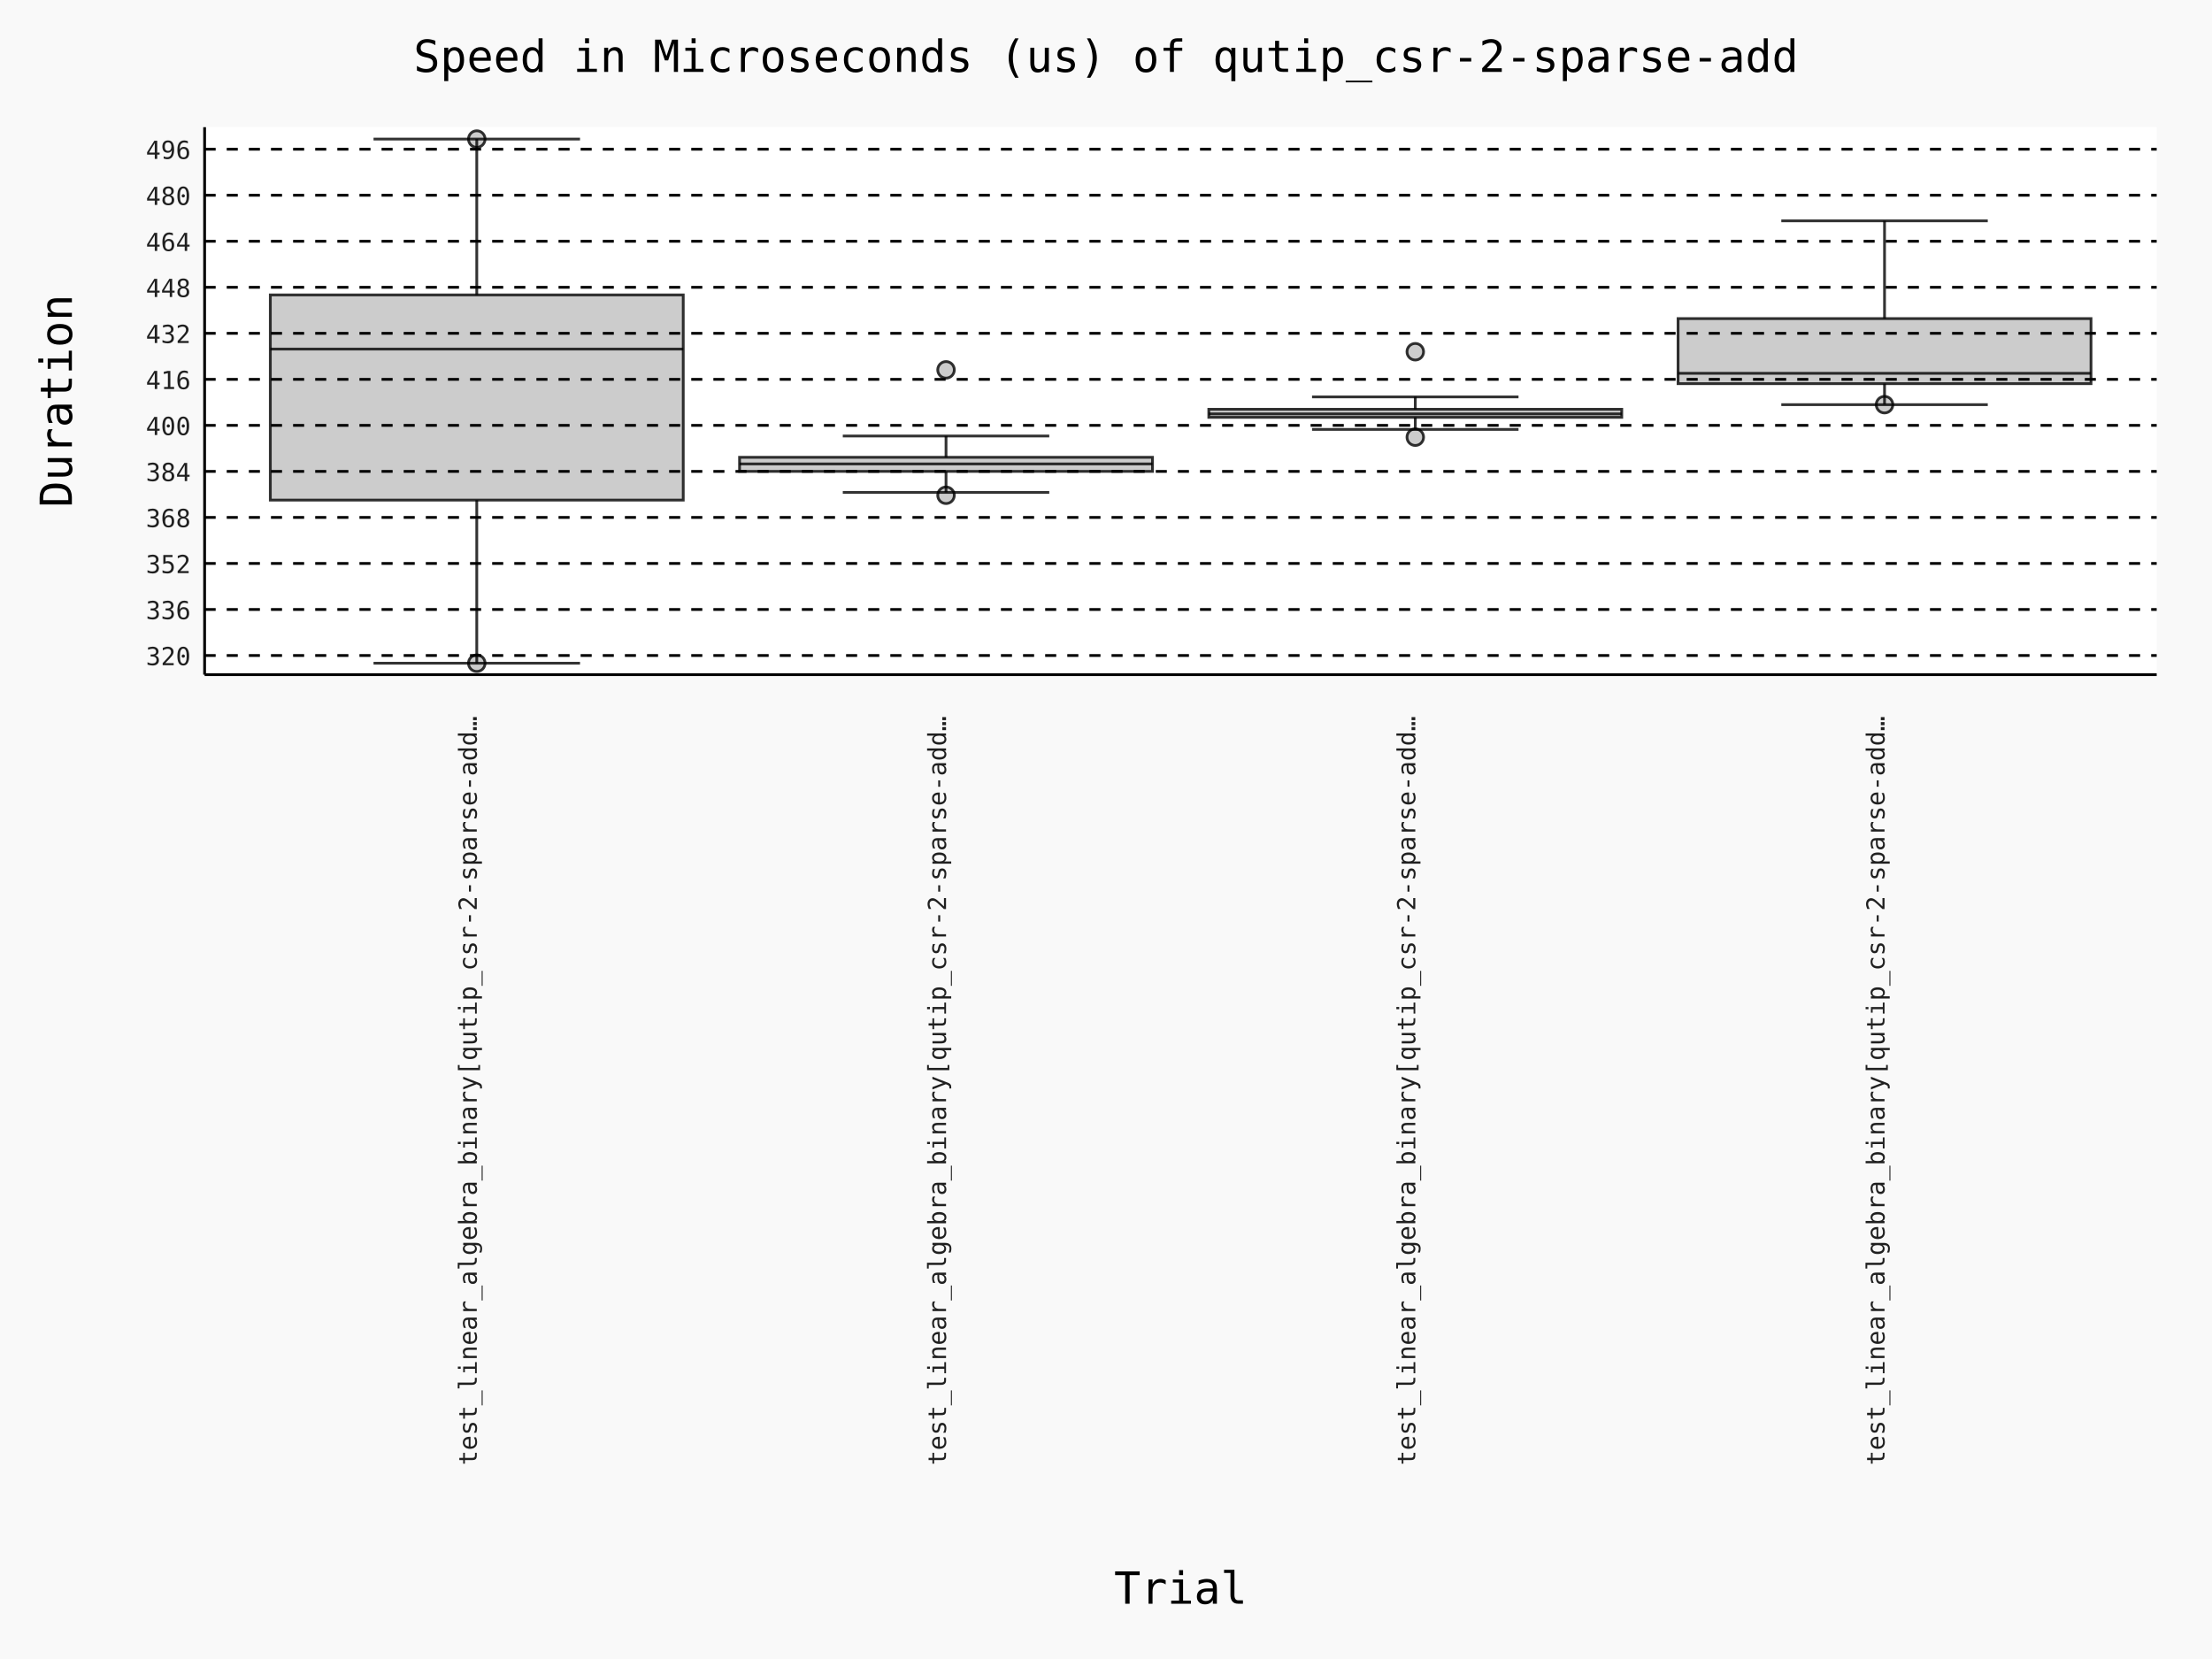
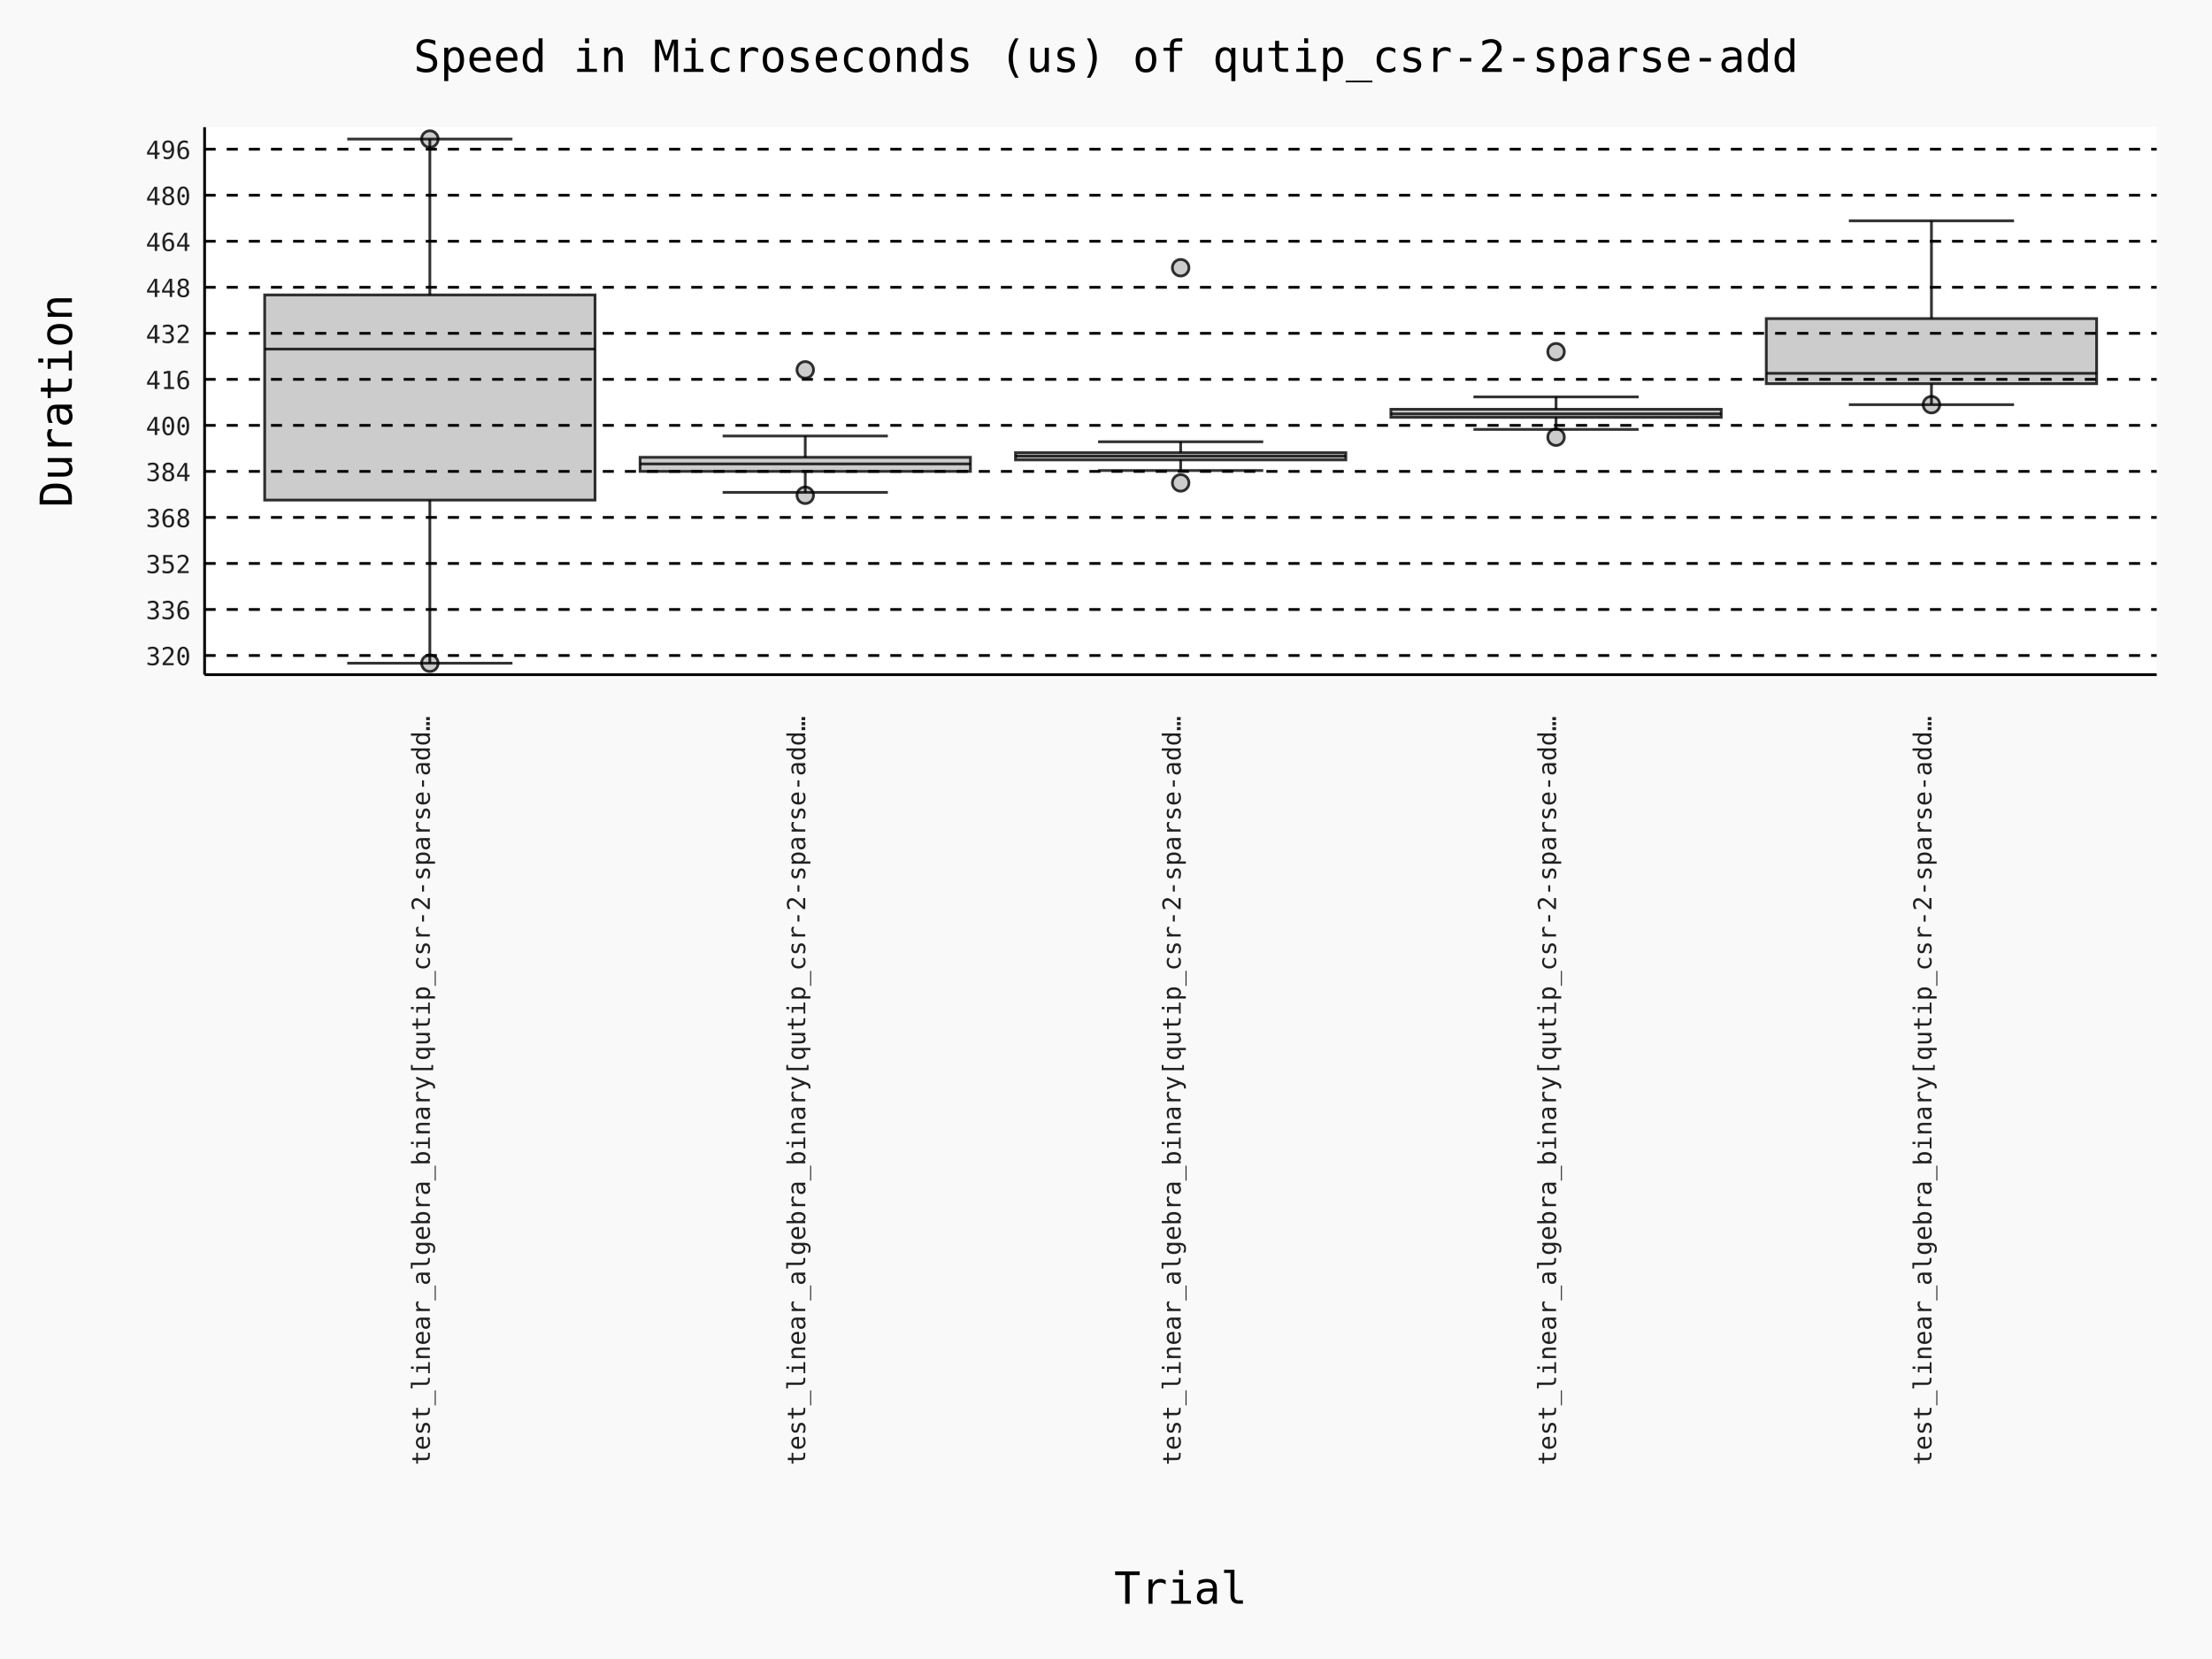
- <svg xmlns="http://www.w3.org/2000/svg" id="chart-6126bb58-2202-427f-bd1c-7b85db72673a" class="pygal-chart" viewBox="0 0 800 600">
+ <svg xmlns="http://www.w3.org/2000/svg" id="chart-ad6bd4d0-dc16-462c-8032-8465ac3567ea" class="pygal-chart" viewBox="0 0 800 600">
  <defs>
-     <style type="text/css">#chart-6126bb58-2202-427f-bd1c-7b85db72673a{-webkit-user-select:none;-webkit-font-smoothing:antialiased;font-family:Consolas,"Deja Vu Sans Mono","Bitstream Vera Sans Mono","Courier New",monospace}#chart-6126bb58-2202-427f-bd1c-7b85db72673a .title{font-family:Consolas,"Deja Vu Sans Mono","Bitstream Vera Sans Mono","Courier New",monospace;font-size:16px}#chart-6126bb58-2202-427f-bd1c-7b85db72673a .legends .legend text{font-family:Consolas,"Deja Vu Sans Mono","Bitstream Vera Sans Mono","Courier New",monospace;font-size:14px}#chart-6126bb58-2202-427f-bd1c-7b85db72673a .axis text{font-family:Consolas,"Deja Vu Sans Mono","Bitstream Vera Sans Mono","Courier New",monospace;font-size:10px}#chart-6126bb58-2202-427f-bd1c-7b85db72673a .axis text.major{font-family:Consolas,"Deja Vu Sans Mono","Bitstream Vera Sans Mono","Courier New",monospace;font-size:10px}#chart-6126bb58-2202-427f-bd1c-7b85db72673a .text-overlay text.value{font-family:Consolas,"Deja Vu Sans Mono","Bitstream Vera Sans Mono","Courier New",monospace;font-size:16px}#chart-6126bb58-2202-427f-bd1c-7b85db72673a .text-overlay text.label{font-family:Consolas,"Deja Vu Sans Mono","Bitstream Vera Sans Mono","Courier New",monospace;font-size:10px}#chart-6126bb58-2202-427f-bd1c-7b85db72673a .tooltip{font-family:Consolas,"Deja Vu Sans Mono","Bitstream Vera Sans Mono","Courier New",monospace;font-size:14px}#chart-6126bb58-2202-427f-bd1c-7b85db72673a text.no_data{font-family:Consolas,"Deja Vu Sans Mono","Bitstream Vera Sans Mono","Courier New",monospace;font-size:64px}
- #chart-6126bb58-2202-427f-bd1c-7b85db72673a{background-color:rgba(249,249,249,1)}#chart-6126bb58-2202-427f-bd1c-7b85db72673a path,#chart-6126bb58-2202-427f-bd1c-7b85db72673a line,#chart-6126bb58-2202-427f-bd1c-7b85db72673a rect,#chart-6126bb58-2202-427f-bd1c-7b85db72673a circle{-webkit-transition:150ms;-moz-transition:150ms;transition:150ms}#chart-6126bb58-2202-427f-bd1c-7b85db72673a .graph &gt; .background{fill:rgba(249,249,249,1)}#chart-6126bb58-2202-427f-bd1c-7b85db72673a .plot &gt; .background{fill:rgba(255,255,255,1)}#chart-6126bb58-2202-427f-bd1c-7b85db72673a .graph{fill:rgba(0,0,0,.87)}#chart-6126bb58-2202-427f-bd1c-7b85db72673a text.no_data{fill:rgba(0,0,0,1)}#chart-6126bb58-2202-427f-bd1c-7b85db72673a .title{fill:rgba(0,0,0,1)}#chart-6126bb58-2202-427f-bd1c-7b85db72673a .legends .legend text{fill:rgba(0,0,0,.87)}#chart-6126bb58-2202-427f-bd1c-7b85db72673a .legends .legend:hover text{fill:rgba(0,0,0,1)}#chart-6126bb58-2202-427f-bd1c-7b85db72673a .axis .line{stroke:rgba(0,0,0,1)}#chart-6126bb58-2202-427f-bd1c-7b85db72673a .axis .guide.line{stroke:rgba(0,0,0,.54)}#chart-6126bb58-2202-427f-bd1c-7b85db72673a .axis .major.line{stroke:rgba(0,0,0,.87)}#chart-6126bb58-2202-427f-bd1c-7b85db72673a .axis text.major{fill:rgba(0,0,0,1)}#chart-6126bb58-2202-427f-bd1c-7b85db72673a .axis.y .guides:hover .guide.line,#chart-6126bb58-2202-427f-bd1c-7b85db72673a .line-graph .axis.x .guides:hover .guide.line,#chart-6126bb58-2202-427f-bd1c-7b85db72673a .stackedline-graph .axis.x .guides:hover .guide.line,#chart-6126bb58-2202-427f-bd1c-7b85db72673a .xy-graph .axis.x .guides:hover .guide.line{stroke:rgba(0,0,0,1)}#chart-6126bb58-2202-427f-bd1c-7b85db72673a .axis .guides:hover text{fill:rgba(0,0,0,1)}#chart-6126bb58-2202-427f-bd1c-7b85db72673a .reactive{fill-opacity:.7;stroke-opacity:.8;stroke-width:1}#chart-6126bb58-2202-427f-bd1c-7b85db72673a .ci{stroke:rgba(0,0,0,.87)}#chart-6126bb58-2202-427f-bd1c-7b85db72673a .reactive.active,#chart-6126bb58-2202-427f-bd1c-7b85db72673a .active .reactive{fill-opacity:.8;stroke-opacity:.9;stroke-width:4}#chart-6126bb58-2202-427f-bd1c-7b85db72673a .ci .reactive.active{stroke-width:1.5}#chart-6126bb58-2202-427f-bd1c-7b85db72673a .series text{fill:rgba(0,0,0,1)}#chart-6126bb58-2202-427f-bd1c-7b85db72673a .tooltip rect{fill:rgba(255,255,255,1);stroke:rgba(0,0,0,1);-webkit-transition:opacity 150ms;-moz-transition:opacity 150ms;transition:opacity 150ms}#chart-6126bb58-2202-427f-bd1c-7b85db72673a .tooltip .label{fill:rgba(0,0,0,.87)}#chart-6126bb58-2202-427f-bd1c-7b85db72673a .tooltip .label{fill:rgba(0,0,0,.87)}#chart-6126bb58-2202-427f-bd1c-7b85db72673a .tooltip .legend{font-size:.8em;fill:rgba(0,0,0,.54)}#chart-6126bb58-2202-427f-bd1c-7b85db72673a .tooltip .x_label{font-size:.6em;fill:rgba(0,0,0,1)}#chart-6126bb58-2202-427f-bd1c-7b85db72673a .tooltip .xlink{font-size:.5em;text-decoration:underline}#chart-6126bb58-2202-427f-bd1c-7b85db72673a .tooltip .value{font-size:1.5em}#chart-6126bb58-2202-427f-bd1c-7b85db72673a .bound{font-size:.5em}#chart-6126bb58-2202-427f-bd1c-7b85db72673a .max-value{font-size:.75em;fill:rgba(0,0,0,.54)}#chart-6126bb58-2202-427f-bd1c-7b85db72673a .map-element{fill:rgba(255,255,255,1);stroke:rgba(0,0,0,.54) !important}#chart-6126bb58-2202-427f-bd1c-7b85db72673a .map-element .reactive{fill-opacity:inherit;stroke-opacity:inherit}#chart-6126bb58-2202-427f-bd1c-7b85db72673a .color-0,#chart-6126bb58-2202-427f-bd1c-7b85db72673a .color-0 a:visited{stroke:#000000;fill:#000000}#chart-6126bb58-2202-427f-bd1c-7b85db72673a .color-1,#chart-6126bb58-2202-427f-bd1c-7b85db72673a .color-1 a:visited{stroke:#000000;fill:#000000}#chart-6126bb58-2202-427f-bd1c-7b85db72673a .color-2,#chart-6126bb58-2202-427f-bd1c-7b85db72673a .color-2 a:visited{stroke:#000000;fill:#000000}#chart-6126bb58-2202-427f-bd1c-7b85db72673a .color-3,#chart-6126bb58-2202-427f-bd1c-7b85db72673a .color-3 a:visited{stroke:#000000;fill:#000000}#chart-6126bb58-2202-427f-bd1c-7b85db72673a .text-overlay .color-0 text{fill:white}#chart-6126bb58-2202-427f-bd1c-7b85db72673a .text-overlay .color-1 text{fill:white}#chart-6126bb58-2202-427f-bd1c-7b85db72673a .text-overlay .color-2 text{fill:white}#chart-6126bb58-2202-427f-bd1c-7b85db72673a .text-overlay .color-3 text{fill:white}
- #chart-6126bb58-2202-427f-bd1c-7b85db72673a text.no_data{text-anchor:middle}#chart-6126bb58-2202-427f-bd1c-7b85db72673a .guide.line{fill:none}#chart-6126bb58-2202-427f-bd1c-7b85db72673a .centered{text-anchor:middle}#chart-6126bb58-2202-427f-bd1c-7b85db72673a .title{text-anchor:middle}#chart-6126bb58-2202-427f-bd1c-7b85db72673a .legends .legend text{fill-opacity:1}#chart-6126bb58-2202-427f-bd1c-7b85db72673a .axis.x text{text-anchor:middle}#chart-6126bb58-2202-427f-bd1c-7b85db72673a .axis.x:not(.web) text[transform]{text-anchor:start}#chart-6126bb58-2202-427f-bd1c-7b85db72673a .axis.x:not(.web) text[transform].backwards{text-anchor:end}#chart-6126bb58-2202-427f-bd1c-7b85db72673a .axis.y text{text-anchor:end}#chart-6126bb58-2202-427f-bd1c-7b85db72673a .axis.y text[transform].backwards{text-anchor:start}#chart-6126bb58-2202-427f-bd1c-7b85db72673a .axis.y2 text{text-anchor:start}#chart-6126bb58-2202-427f-bd1c-7b85db72673a .axis.y2 text[transform].backwards{text-anchor:end}#chart-6126bb58-2202-427f-bd1c-7b85db72673a .axis .guide.line{stroke-dasharray:4,4;stroke:black}#chart-6126bb58-2202-427f-bd1c-7b85db72673a .axis .major.guide.line{stroke-dasharray:6,6;stroke:black}#chart-6126bb58-2202-427f-bd1c-7b85db72673a .horizontal .axis.y .guide.line,#chart-6126bb58-2202-427f-bd1c-7b85db72673a .horizontal .axis.y2 .guide.line,#chart-6126bb58-2202-427f-bd1c-7b85db72673a .vertical .axis.x .guide.line{opacity:0}#chart-6126bb58-2202-427f-bd1c-7b85db72673a .horizontal .axis.always_show .guide.line,#chart-6126bb58-2202-427f-bd1c-7b85db72673a .vertical .axis.always_show .guide.line{opacity:1 !important}#chart-6126bb58-2202-427f-bd1c-7b85db72673a .axis.y .guides:hover .guide.line,#chart-6126bb58-2202-427f-bd1c-7b85db72673a .axis.y2 .guides:hover .guide.line,#chart-6126bb58-2202-427f-bd1c-7b85db72673a .axis.x .guides:hover .guide.line{opacity:1}#chart-6126bb58-2202-427f-bd1c-7b85db72673a .axis .guides:hover text{opacity:1}#chart-6126bb58-2202-427f-bd1c-7b85db72673a .nofill{fill:none}#chart-6126bb58-2202-427f-bd1c-7b85db72673a .subtle-fill{fill-opacity:.2}#chart-6126bb58-2202-427f-bd1c-7b85db72673a .dot{stroke-width:1px;fill-opacity:1;stroke-opacity:1}#chart-6126bb58-2202-427f-bd1c-7b85db72673a .dot.active{stroke-width:5px}#chart-6126bb58-2202-427f-bd1c-7b85db72673a .dot.negative{fill:transparent}#chart-6126bb58-2202-427f-bd1c-7b85db72673a text,#chart-6126bb58-2202-427f-bd1c-7b85db72673a tspan{stroke:none !important}#chart-6126bb58-2202-427f-bd1c-7b85db72673a .series text.active{opacity:1}#chart-6126bb58-2202-427f-bd1c-7b85db72673a .tooltip rect{fill-opacity:.95;stroke-width:.5}#chart-6126bb58-2202-427f-bd1c-7b85db72673a .tooltip text{fill-opacity:1}#chart-6126bb58-2202-427f-bd1c-7b85db72673a .showable{visibility:hidden}#chart-6126bb58-2202-427f-bd1c-7b85db72673a .showable.shown{visibility:visible}#chart-6126bb58-2202-427f-bd1c-7b85db72673a .gauge-background{fill:rgba(229,229,229,1);stroke:none}#chart-6126bb58-2202-427f-bd1c-7b85db72673a .bg-lines{stroke:rgba(249,249,249,1);stroke-width:2px}
+     <style type="text/css">#chart-ad6bd4d0-dc16-462c-8032-8465ac3567ea{-webkit-user-select:none;-webkit-font-smoothing:antialiased;font-family:Consolas,"Deja Vu Sans Mono","Bitstream Vera Sans Mono","Courier New",monospace}#chart-ad6bd4d0-dc16-462c-8032-8465ac3567ea .title{font-family:Consolas,"Deja Vu Sans Mono","Bitstream Vera Sans Mono","Courier New",monospace;font-size:16px}#chart-ad6bd4d0-dc16-462c-8032-8465ac3567ea .legends .legend text{font-family:Consolas,"Deja Vu Sans Mono","Bitstream Vera Sans Mono","Courier New",monospace;font-size:14px}#chart-ad6bd4d0-dc16-462c-8032-8465ac3567ea .axis text{font-family:Consolas,"Deja Vu Sans Mono","Bitstream Vera Sans Mono","Courier New",monospace;font-size:10px}#chart-ad6bd4d0-dc16-462c-8032-8465ac3567ea .axis text.major{font-family:Consolas,"Deja Vu Sans Mono","Bitstream Vera Sans Mono","Courier New",monospace;font-size:10px}#chart-ad6bd4d0-dc16-462c-8032-8465ac3567ea .text-overlay text.value{font-family:Consolas,"Deja Vu Sans Mono","Bitstream Vera Sans Mono","Courier New",monospace;font-size:16px}#chart-ad6bd4d0-dc16-462c-8032-8465ac3567ea .text-overlay text.label{font-family:Consolas,"Deja Vu Sans Mono","Bitstream Vera Sans Mono","Courier New",monospace;font-size:10px}#chart-ad6bd4d0-dc16-462c-8032-8465ac3567ea .tooltip{font-family:Consolas,"Deja Vu Sans Mono","Bitstream Vera Sans Mono","Courier New",monospace;font-size:14px}#chart-ad6bd4d0-dc16-462c-8032-8465ac3567ea text.no_data{font-family:Consolas,"Deja Vu Sans Mono","Bitstream Vera Sans Mono","Courier New",monospace;font-size:64px}
+ #chart-ad6bd4d0-dc16-462c-8032-8465ac3567ea{background-color:rgba(249,249,249,1)}#chart-ad6bd4d0-dc16-462c-8032-8465ac3567ea path,#chart-ad6bd4d0-dc16-462c-8032-8465ac3567ea line,#chart-ad6bd4d0-dc16-462c-8032-8465ac3567ea rect,#chart-ad6bd4d0-dc16-462c-8032-8465ac3567ea circle{-webkit-transition:150ms;-moz-transition:150ms;transition:150ms}#chart-ad6bd4d0-dc16-462c-8032-8465ac3567ea .graph &gt; .background{fill:rgba(249,249,249,1)}#chart-ad6bd4d0-dc16-462c-8032-8465ac3567ea .plot &gt; .background{fill:rgba(255,255,255,1)}#chart-ad6bd4d0-dc16-462c-8032-8465ac3567ea .graph{fill:rgba(0,0,0,.87)}#chart-ad6bd4d0-dc16-462c-8032-8465ac3567ea text.no_data{fill:rgba(0,0,0,1)}#chart-ad6bd4d0-dc16-462c-8032-8465ac3567ea .title{fill:rgba(0,0,0,1)}#chart-ad6bd4d0-dc16-462c-8032-8465ac3567ea .legends .legend text{fill:rgba(0,0,0,.87)}#chart-ad6bd4d0-dc16-462c-8032-8465ac3567ea .legends .legend:hover text{fill:rgba(0,0,0,1)}#chart-ad6bd4d0-dc16-462c-8032-8465ac3567ea .axis .line{stroke:rgba(0,0,0,1)}#chart-ad6bd4d0-dc16-462c-8032-8465ac3567ea .axis .guide.line{stroke:rgba(0,0,0,.54)}#chart-ad6bd4d0-dc16-462c-8032-8465ac3567ea .axis .major.line{stroke:rgba(0,0,0,.87)}#chart-ad6bd4d0-dc16-462c-8032-8465ac3567ea .axis text.major{fill:rgba(0,0,0,1)}#chart-ad6bd4d0-dc16-462c-8032-8465ac3567ea .axis.y .guides:hover .guide.line,#chart-ad6bd4d0-dc16-462c-8032-8465ac3567ea .line-graph .axis.x .guides:hover .guide.line,#chart-ad6bd4d0-dc16-462c-8032-8465ac3567ea .stackedline-graph .axis.x .guides:hover .guide.line,#chart-ad6bd4d0-dc16-462c-8032-8465ac3567ea .xy-graph .axis.x .guides:hover .guide.line{stroke:rgba(0,0,0,1)}#chart-ad6bd4d0-dc16-462c-8032-8465ac3567ea .axis .guides:hover text{fill:rgba(0,0,0,1)}#chart-ad6bd4d0-dc16-462c-8032-8465ac3567ea .reactive{fill-opacity:.7;stroke-opacity:.8;stroke-width:1}#chart-ad6bd4d0-dc16-462c-8032-8465ac3567ea .ci{stroke:rgba(0,0,0,.87)}#chart-ad6bd4d0-dc16-462c-8032-8465ac3567ea .reactive.active,#chart-ad6bd4d0-dc16-462c-8032-8465ac3567ea .active .reactive{fill-opacity:.8;stroke-opacity:.9;stroke-width:4}#chart-ad6bd4d0-dc16-462c-8032-8465ac3567ea .ci .reactive.active{stroke-width:1.5}#chart-ad6bd4d0-dc16-462c-8032-8465ac3567ea .series text{fill:rgba(0,0,0,1)}#chart-ad6bd4d0-dc16-462c-8032-8465ac3567ea .tooltip rect{fill:rgba(255,255,255,1);stroke:rgba(0,0,0,1);-webkit-transition:opacity 150ms;-moz-transition:opacity 150ms;transition:opacity 150ms}#chart-ad6bd4d0-dc16-462c-8032-8465ac3567ea .tooltip .label{fill:rgba(0,0,0,.87)}#chart-ad6bd4d0-dc16-462c-8032-8465ac3567ea .tooltip .label{fill:rgba(0,0,0,.87)}#chart-ad6bd4d0-dc16-462c-8032-8465ac3567ea .tooltip .legend{font-size:.8em;fill:rgba(0,0,0,.54)}#chart-ad6bd4d0-dc16-462c-8032-8465ac3567ea .tooltip .x_label{font-size:.6em;fill:rgba(0,0,0,1)}#chart-ad6bd4d0-dc16-462c-8032-8465ac3567ea .tooltip .xlink{font-size:.5em;text-decoration:underline}#chart-ad6bd4d0-dc16-462c-8032-8465ac3567ea .tooltip .value{font-size:1.5em}#chart-ad6bd4d0-dc16-462c-8032-8465ac3567ea .bound{font-size:.5em}#chart-ad6bd4d0-dc16-462c-8032-8465ac3567ea .max-value{font-size:.75em;fill:rgba(0,0,0,.54)}#chart-ad6bd4d0-dc16-462c-8032-8465ac3567ea .map-element{fill:rgba(255,255,255,1);stroke:rgba(0,0,0,.54) !important}#chart-ad6bd4d0-dc16-462c-8032-8465ac3567ea .map-element .reactive{fill-opacity:inherit;stroke-opacity:inherit}#chart-ad6bd4d0-dc16-462c-8032-8465ac3567ea .color-0,#chart-ad6bd4d0-dc16-462c-8032-8465ac3567ea .color-0 a:visited{stroke:#000000;fill:#000000}#chart-ad6bd4d0-dc16-462c-8032-8465ac3567ea .color-1,#chart-ad6bd4d0-dc16-462c-8032-8465ac3567ea .color-1 a:visited{stroke:#000000;fill:#000000}#chart-ad6bd4d0-dc16-462c-8032-8465ac3567ea .color-2,#chart-ad6bd4d0-dc16-462c-8032-8465ac3567ea .color-2 a:visited{stroke:#000000;fill:#000000}#chart-ad6bd4d0-dc16-462c-8032-8465ac3567ea .color-3,#chart-ad6bd4d0-dc16-462c-8032-8465ac3567ea .color-3 a:visited{stroke:#000000;fill:#000000}#chart-ad6bd4d0-dc16-462c-8032-8465ac3567ea .color-4,#chart-ad6bd4d0-dc16-462c-8032-8465ac3567ea .color-4 a:visited{stroke:#000000;fill:#000000}#chart-ad6bd4d0-dc16-462c-8032-8465ac3567ea .text-overlay .color-0 text{fill:white}#chart-ad6bd4d0-dc16-462c-8032-8465ac3567ea .text-overlay .color-1 text{fill:white}#chart-ad6bd4d0-dc16-462c-8032-8465ac3567ea .text-overlay .color-2 text{fill:white}#chart-ad6bd4d0-dc16-462c-8032-8465ac3567ea .text-overlay .color-3 text{fill:white}#chart-ad6bd4d0-dc16-462c-8032-8465ac3567ea .text-overlay .color-4 text{fill:white}
+ #chart-ad6bd4d0-dc16-462c-8032-8465ac3567ea text.no_data{text-anchor:middle}#chart-ad6bd4d0-dc16-462c-8032-8465ac3567ea .guide.line{fill:none}#chart-ad6bd4d0-dc16-462c-8032-8465ac3567ea .centered{text-anchor:middle}#chart-ad6bd4d0-dc16-462c-8032-8465ac3567ea .title{text-anchor:middle}#chart-ad6bd4d0-dc16-462c-8032-8465ac3567ea .legends .legend text{fill-opacity:1}#chart-ad6bd4d0-dc16-462c-8032-8465ac3567ea .axis.x text{text-anchor:middle}#chart-ad6bd4d0-dc16-462c-8032-8465ac3567ea .axis.x:not(.web) text[transform]{text-anchor:start}#chart-ad6bd4d0-dc16-462c-8032-8465ac3567ea .axis.x:not(.web) text[transform].backwards{text-anchor:end}#chart-ad6bd4d0-dc16-462c-8032-8465ac3567ea .axis.y text{text-anchor:end}#chart-ad6bd4d0-dc16-462c-8032-8465ac3567ea .axis.y text[transform].backwards{text-anchor:start}#chart-ad6bd4d0-dc16-462c-8032-8465ac3567ea .axis.y2 text{text-anchor:start}#chart-ad6bd4d0-dc16-462c-8032-8465ac3567ea .axis.y2 text[transform].backwards{text-anchor:end}#chart-ad6bd4d0-dc16-462c-8032-8465ac3567ea .axis .guide.line{stroke-dasharray:4,4;stroke:black}#chart-ad6bd4d0-dc16-462c-8032-8465ac3567ea .axis .major.guide.line{stroke-dasharray:6,6;stroke:black}#chart-ad6bd4d0-dc16-462c-8032-8465ac3567ea .horizontal .axis.y .guide.line,#chart-ad6bd4d0-dc16-462c-8032-8465ac3567ea .horizontal .axis.y2 .guide.line,#chart-ad6bd4d0-dc16-462c-8032-8465ac3567ea .vertical .axis.x .guide.line{opacity:0}#chart-ad6bd4d0-dc16-462c-8032-8465ac3567ea .horizontal .axis.always_show .guide.line,#chart-ad6bd4d0-dc16-462c-8032-8465ac3567ea .vertical .axis.always_show .guide.line{opacity:1 !important}#chart-ad6bd4d0-dc16-462c-8032-8465ac3567ea .axis.y .guides:hover .guide.line,#chart-ad6bd4d0-dc16-462c-8032-8465ac3567ea .axis.y2 .guides:hover .guide.line,#chart-ad6bd4d0-dc16-462c-8032-8465ac3567ea .axis.x .guides:hover .guide.line{opacity:1}#chart-ad6bd4d0-dc16-462c-8032-8465ac3567ea .axis .guides:hover text{opacity:1}#chart-ad6bd4d0-dc16-462c-8032-8465ac3567ea .nofill{fill:none}#chart-ad6bd4d0-dc16-462c-8032-8465ac3567ea .subtle-fill{fill-opacity:.2}#chart-ad6bd4d0-dc16-462c-8032-8465ac3567ea .dot{stroke-width:1px;fill-opacity:1;stroke-opacity:1}#chart-ad6bd4d0-dc16-462c-8032-8465ac3567ea .dot.active{stroke-width:5px}#chart-ad6bd4d0-dc16-462c-8032-8465ac3567ea .dot.negative{fill:transparent}#chart-ad6bd4d0-dc16-462c-8032-8465ac3567ea text,#chart-ad6bd4d0-dc16-462c-8032-8465ac3567ea tspan{stroke:none !important}#chart-ad6bd4d0-dc16-462c-8032-8465ac3567ea .series text.active{opacity:1}#chart-ad6bd4d0-dc16-462c-8032-8465ac3567ea .tooltip rect{fill-opacity:.95;stroke-width:.5}#chart-ad6bd4d0-dc16-462c-8032-8465ac3567ea .tooltip text{fill-opacity:1}#chart-ad6bd4d0-dc16-462c-8032-8465ac3567ea .showable{visibility:hidden}#chart-ad6bd4d0-dc16-462c-8032-8465ac3567ea .showable.shown{visibility:visible}#chart-ad6bd4d0-dc16-462c-8032-8465ac3567ea .gauge-background{fill:rgba(229,229,229,1);stroke:none}#chart-ad6bd4d0-dc16-462c-8032-8465ac3567ea .bg-lines{stroke:rgba(249,249,249,1);stroke-width:2px}
.tooltip .value{font-size:1em !important}.axis text{font-size:9px !important}</style>
  </defs>
  <g class="graph custombox-graph vertical">
    <rect x="0" y="0" width="800" height="600" class="background" />
    <g transform="translate(74, 46)" class="plot">
      <rect x="0" y="0" width="706.0" height="198.0" class="background" />
      <g class="axis y always_show">
        <path d="M0 198 h706" class="line" />
        <g class="guides">
          <path d="M0 191.071 h706" class="guide line" />
          <text x="-5" y="194.571" class="">320</text>
        </g>
        <g class="guides">
          <path d="M0 174.426 h706" class="guide line" />
          <text x="-5" y="177.926" class="">336</text>
        </g>
        <g class="guides">
          <path d="M0 157.78 h706" class="guide line" />
          <text x="-5" y="161.28" class="">352</text>
        </g>
        <g class="guides">
          <path d="M0 141.134 h706" class="guide line" />
          <text x="-5" y="144.634" class="">368</text>
        </g>
        <g class="guides">
          <path d="M0 124.489 h706" class="guide line" />
          <text x="-5" y="127.989" class="">384</text>
        </g>
        <g class="guides">
          <path d="M0 107.843 h706" class="guide line" />
          <text x="-5" y="111.343" class="">400</text>
        </g>
        <g class="guides">
          <path d="M0 91.197 h706" class="guide line" />
          <text x="-5" y="94.697" class="">416</text>
        </g>
        <g class="guides">
          <path d="M0 74.552 h706" class="guide line" />
          <text x="-5" y="78.052" class="">432</text>
        </g>
        <g class="guides">
          <path d="M0 57.906 h706" class="guide line" />
          <text x="-5" y="61.406" class="">448</text>
        </g>
        <g class="guides">
          <path d="M0 41.26 h706" class="guide line" />
          <text x="-5" y="44.76" class="">464</text>
        </g>
        <g class="guides">
          <path d="M0 24.615 h706" class="guide line" />
          <text x="-5" y="28.115" class="">480</text>
        </g>
        <g class="guides">
          <path d="M0 7.969 h706" class="guide line" />
          <text x="-5" y="11.469" class="">496</text>
        </g>
      </g>
      <g class="axis x">
        <path d="M0 0 v198" class="line" />
        <g class="guides">
-           <path d="M98.433 0 v198" class="guide line" />
-           <text x="98.433" y="213.0" class="backwards" transform="rotate(270 98.43269 213)">test_linear_algebra_binary[qutip_csr-2-sparse-add…</text>
+           <path d="M81.462 0 v198" class="guide line" />
+           <text x="81.462" y="213.0" class="backwards" transform="rotate(270 81.46154 213)">test_linear_algebra_binary[qutip_csr-2-sparse-add…</text>
        </g>
        <g class="guides">
-           <path d="M268.144 0 v198" class="guide line" />
-           <text x="268.144" y="213.0" class="backwards" transform="rotate(270 268.1442 213)">test_linear_algebra_binary[qutip_csr-2-sparse-add…</text>
+           <path d="M217.231 0 v198" class="guide line" />
+           <text x="217.231" y="213.0" class="backwards" transform="rotate(270 217.2308 213)">test_linear_algebra_binary[qutip_csr-2-sparse-add…</text>
        </g>
        <g class="guides">
-           <path d="M437.856 0 v198" class="guide line" />
-           <text x="437.856" y="213.0" class="backwards" transform="rotate(270 437.8558 213)">test_linear_algebra_binary[qutip_csr-2-sparse-add…</text>
+           <path d="M353 0 v198" class="guide line" />
+           <text x="353.0" y="213.0" class="backwards" transform="rotate(270 353 213)">test_linear_algebra_binary[qutip_csr-2-sparse-add…</text>
        </g>
        <g class="guides">
-           <path d="M607.567 0 v198" class="guide line" />
-           <text x="607.567" y="213.0" class="backwards" transform="rotate(270 607.5673 213)">test_linear_algebra_binary[qutip_csr-2-sparse-add…</text>
+           <path d="M488.769 0 v198" class="guide line" />
+           <text x="488.769" y="213.0" class="backwards" transform="rotate(270 488.7692 213)">test_linear_algebra_binary[qutip_csr-2-sparse-add…</text>
+         </g>
+         <g class="guides">
+           <path d="M624.538 0 v198" class="guide line" />
+           <text x="624.538" y="213.0" class="backwards" transform="rotate(270 624.5385 213)">test_linear_algebra_binary[qutip_csr-2-sparse-add…</text>
        </g>
      </g>
      <g class="series serie-0 color-0">
        <g class="boxes">
          <g class="box">
-             <path stroke-width="3" d="M61.096 193.859 L135.769 193.859" class="reactive tooltip-trigger" />
-             <path stroke-width="3" d="M23.76 80.246 L173.106 80.246" class="reactive tooltip-trigger" />
-             <path stroke-width="3" d="M61.096 4.295 L135.769 4.295" class="reactive tooltip-trigger" />
-             <path stroke-width="2" d="M98.433 193.859 L98.433 134.868" class="reactive tooltip-trigger" />
-             <path stroke-width="2" d="M98.433 4.295 L98.433 60.66" class="reactive tooltip-trigger" />
-             <rect x="23.76" y="60.66" height="74.208" width="149.346" class="subtle-fill reactive tooltip-trigger" />
-             <circle cx="98.433" cy="193.859" r="3" class="subtle-fill reactive tooltip-trigger" />
-             <circle cx="98.433" cy="4.295" r="3" class="subtle-fill reactive tooltip-trigger" />
+             <path stroke-width="3" d="M51.592 193.859 L111.331 193.859" class="reactive tooltip-trigger" />
+             <path stroke-width="3" d="M21.723 80.246 L141.2 80.246" class="reactive tooltip-trigger" />
+             <path stroke-width="3" d="M51.592 4.295 L111.331 4.295" class="reactive tooltip-trigger" />
+             <path stroke-width="2" d="M81.462 193.859 L81.462 134.868" class="reactive tooltip-trigger" />
+             <path stroke-width="2" d="M81.462 4.295 L81.462 60.66" class="reactive tooltip-trigger" />
+             <rect x="21.723" y="60.66" height="74.208" width="119.477" class="subtle-fill reactive tooltip-trigger" />
+             <circle cx="81.462" cy="193.859" r="3" class="subtle-fill reactive tooltip-trigger" />
+             <circle cx="81.462" cy="4.295" r="3" class="subtle-fill reactive tooltip-trigger" />
          </g>
        </g>
      </g>
      <g class="series serie-1 color-1">
        <g class="boxes">
          <g class="box">
-             <path stroke-width="3" d="M230.808 132.08 L305.481 132.08" class="reactive tooltip-trigger" />
-             <path stroke-width="3" d="M193.471 121.781 L342.817 121.781" class="reactive tooltip-trigger" />
-             <path stroke-width="3" d="M230.808 111.689 L305.481 111.689" class="reactive tooltip-trigger" />
-             <path stroke-width="2" d="M268.144 132.08 L268.144 124.487" class="reactive tooltip-trigger" />
-             <path stroke-width="2" d="M268.144 111.689 L268.144 119.388" class="reactive tooltip-trigger" />
-             <rect x="193.471" y="119.388" height="5.099" width="149.346" class="subtle-fill reactive tooltip-trigger" />
-             <circle cx="268.144" cy="133.12" r="3" class="subtle-fill reactive tooltip-trigger" />
-             <circle cx="268.144" cy="87.761" r="3" class="subtle-fill reactive tooltip-trigger" />
+             <path stroke-width="3" d="M187.362 132.08 L247.1 132.08" class="reactive tooltip-trigger" />
+             <path stroke-width="3" d="M157.492 121.781 L276.969 121.781" class="reactive tooltip-trigger" />
+             <path stroke-width="3" d="M187.362 111.689 L247.1 111.689" class="reactive tooltip-trigger" />
+             <path stroke-width="2" d="M217.231 132.08 L217.231 124.487" class="reactive tooltip-trigger" />
+             <path stroke-width="2" d="M217.231 111.689 L217.231 119.388" class="reactive tooltip-trigger" />
+             <rect x="157.492" y="119.388" height="5.099" width="119.477" class="subtle-fill reactive tooltip-trigger" />
+             <circle cx="217.231" cy="133.12" r="3" class="subtle-fill reactive tooltip-trigger" />
+             <circle cx="217.231" cy="87.761" r="3" class="subtle-fill reactive tooltip-trigger" />
          </g>
        </g>
      </g>
      <g class="series serie-2 color-2">
        <g class="boxes">
          <g class="box">
-             <path stroke-width="3" d="M400.519 109.303 L475.192 109.303" class="reactive tooltip-trigger" />
-             <path stroke-width="3" d="M363.183 103.685 L512.529 103.685" class="reactive tooltip-trigger" />
-             <path stroke-width="3" d="M400.519 97.548 L475.192 97.548" class="reactive tooltip-trigger" />
-             <path stroke-width="2" d="M437.856 109.303 L437.856 104.934" class="reactive tooltip-trigger" />
-             <path stroke-width="2" d="M437.856 97.548 L437.856 102.021" class="reactive tooltip-trigger" />
-             <rect x="363.183" y="102.021" height="2.913" width="149.346" class="subtle-fill reactive tooltip-trigger" />
-             <circle cx="437.856" cy="112.112" r="3" class="subtle-fill reactive tooltip-trigger" />
-             <circle cx="437.856" cy="81.214" r="3" class="subtle-fill reactive tooltip-trigger" />
+             <path stroke-width="3" d="M323.131 124.174 L382.869 124.174" class="reactive tooltip-trigger" />
+             <path stroke-width="3" d="M293.262 118.973 L412.738 118.973" class="reactive tooltip-trigger" />
+             <path stroke-width="3" d="M323.131 113.771 L382.869 113.771" class="reactive tooltip-trigger" />
+             <path stroke-width="2" d="M353 124.174 L353 120.324" class="reactive tooltip-trigger" />
+             <path stroke-width="2" d="M353 113.771 L353 117.724" class="reactive tooltip-trigger" />
+             <rect x="293.262" y="117.724" height="2.6" width="119.477" class="subtle-fill reactive tooltip-trigger" />
+             <circle cx="353.0" cy="128.648" r="3" class="subtle-fill reactive tooltip-trigger" />
+             <circle cx="353.0" cy="50.829" r="3" class="subtle-fill reactive tooltip-trigger" />
          </g>
        </g>
      </g>
      <g class="series serie-3 color-3">
        <g class="boxes">
          <g class="box">
-             <path stroke-width="3" d="M570.231 100.352 L644.904 100.352" class="reactive tooltip-trigger" />
-             <path stroke-width="3" d="M532.894 89.013 L682.24 89.013" class="reactive tooltip-trigger" />
-             <path stroke-width="3" d="M570.231 33.874 L644.904 33.874" class="reactive tooltip-trigger" />
-             <path stroke-width="2" d="M607.567 100.352 L607.567 92.758" class="reactive tooltip-trigger" />
-             <path stroke-width="2" d="M607.567 33.874 L607.567 69.22" class="reactive tooltip-trigger" />
-             <rect x="532.894" y="69.22" height="23.538" width="149.346" class="subtle-fill reactive tooltip-trigger" />
-             <circle cx="607.567" cy="100.352" r="3" class="subtle-fill reactive tooltip-trigger" />
-             <circle cx="607.567" cy="-8667.841" r="3" class="subtle-fill reactive tooltip-trigger" />
+             <path stroke-width="3" d="M458.9 109.303 L518.638 109.303" class="reactive tooltip-trigger" />
+             <path stroke-width="3" d="M429.031 103.685 L548.508 103.685" class="reactive tooltip-trigger" />
+             <path stroke-width="3" d="M458.9 97.548 L518.638 97.548" class="reactive tooltip-trigger" />
+             <path stroke-width="2" d="M488.769 109.303 L488.769 104.934" class="reactive tooltip-trigger" />
+             <path stroke-width="2" d="M488.769 97.548 L488.769 102.021" class="reactive tooltip-trigger" />
+             <rect x="429.031" y="102.021" height="2.913" width="119.477" class="subtle-fill reactive tooltip-trigger" />
+             <circle cx="488.769" cy="112.112" r="3" class="subtle-fill reactive tooltip-trigger" />
+             <circle cx="488.769" cy="81.214" r="3" class="subtle-fill reactive tooltip-trigger" />
+           </g>
+         </g>
+       </g>
+       <g class="series serie-4 color-4">
+         <g class="boxes">
+           <g class="box">
+             <path stroke-width="3" d="M594.669 100.352 L654.408 100.352" class="reactive tooltip-trigger" />
+             <path stroke-width="3" d="M564.8 89.013 L684.277 89.013" class="reactive tooltip-trigger" />
+             <path stroke-width="3" d="M594.669 33.874 L654.408 33.874" class="reactive tooltip-trigger" />
+             <path stroke-width="2" d="M624.538 100.352 L624.538 92.758" class="reactive tooltip-trigger" />
+             <path stroke-width="2" d="M624.538 33.874 L624.538 69.22" class="reactive tooltip-trigger" />
+             <rect x="564.8" y="69.22" height="23.538" width="119.477" class="subtle-fill reactive tooltip-trigger" />
+             <circle cx="624.538" cy="100.352" r="3" class="subtle-fill reactive tooltip-trigger" />
+             <circle cx="624.538" cy="-8667.841" r="3" class="subtle-fill reactive tooltip-trigger" />
          </g>
        </g>
      </g>
    </g>
    <g class="titles">
      <text x="400.0" y="26" class="title plot_title">Speed in Microseconds (us) of qutip_csr-2-sparse-add</text>
      <text x="427.0" y="580.0" class="title">Trial</text>
      <text x="0" y="171.0" class="title" transform="rotate(-90 0 145)">Duration</text>
    </g>
    <g transform="translate(74, 46)" class="plot overlay">
      <g class="series serie-0 color-0" />
      <g class="series serie-1 color-1" />
      <g class="series serie-2 color-2" />
      <g class="series serie-3 color-3" />
+       <g class="series serie-4 color-4" />
    </g>
    <g transform="translate(74, 46)" class="plot text-overlay">
      <g class="series serie-0 color-0" />
      <g class="series serie-1 color-1" />
      <g class="series serie-2 color-2" />
      <g class="series serie-3 color-3" />
+       <g class="series serie-4 color-4" />
    </g>
    <g transform="translate(74, 46)" class="plot tooltip-overlay">
      <g transform="translate(0 0)" style="opacity: 0" class="tooltip">
        <rect rx="0" ry="0" width="0" height="0" class="tooltip-box" />
        <g class="text" />
      </g>
    </g>
  </g>
</svg>
